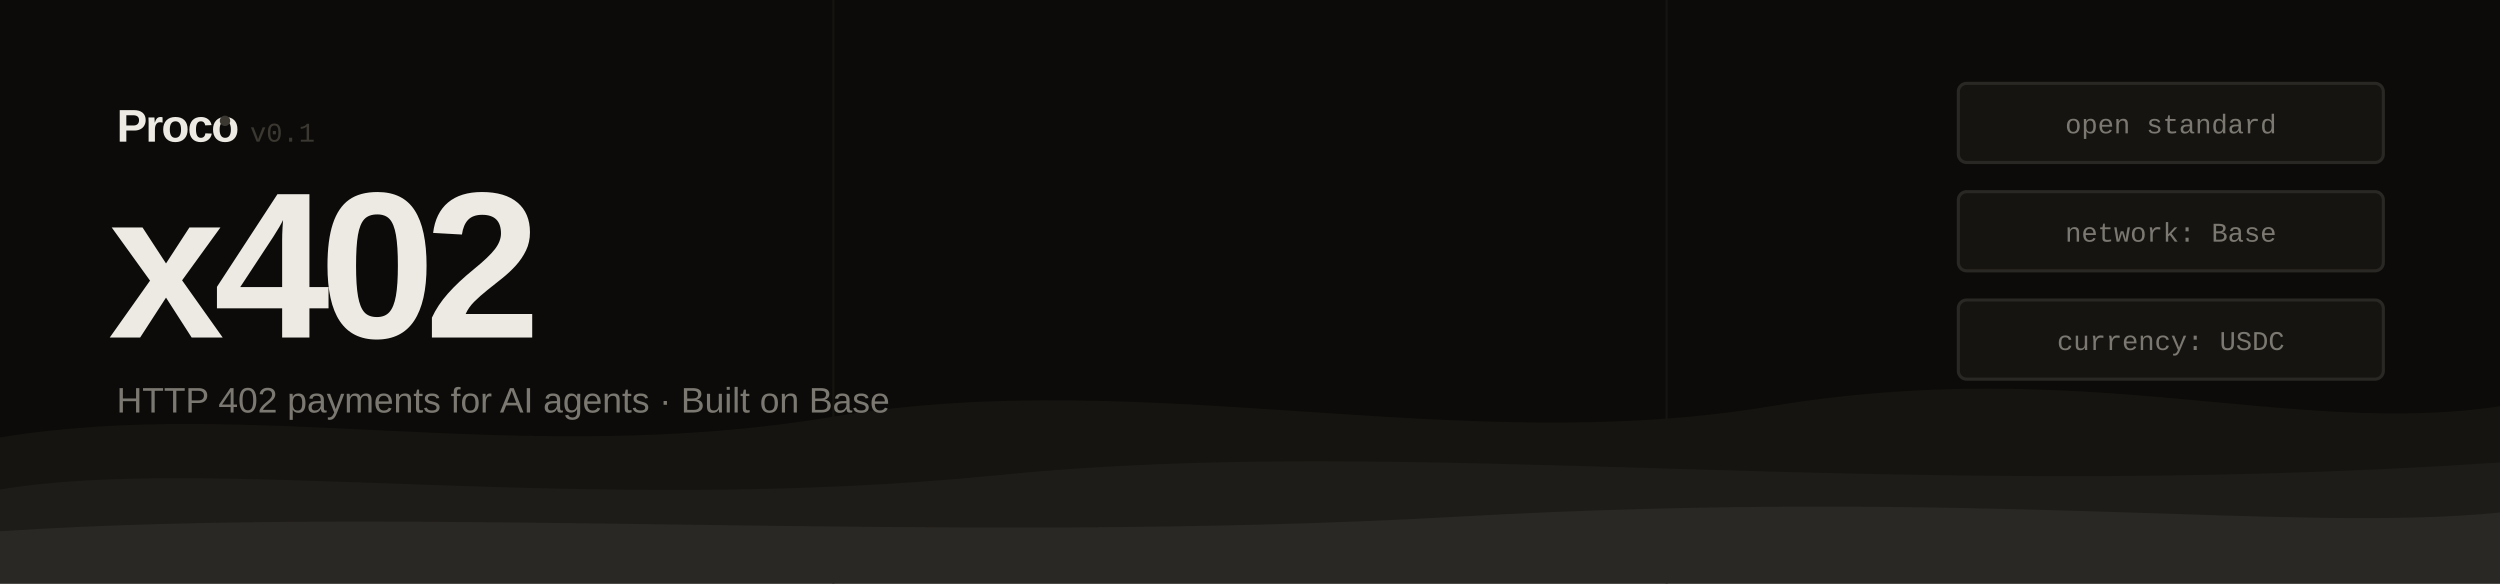
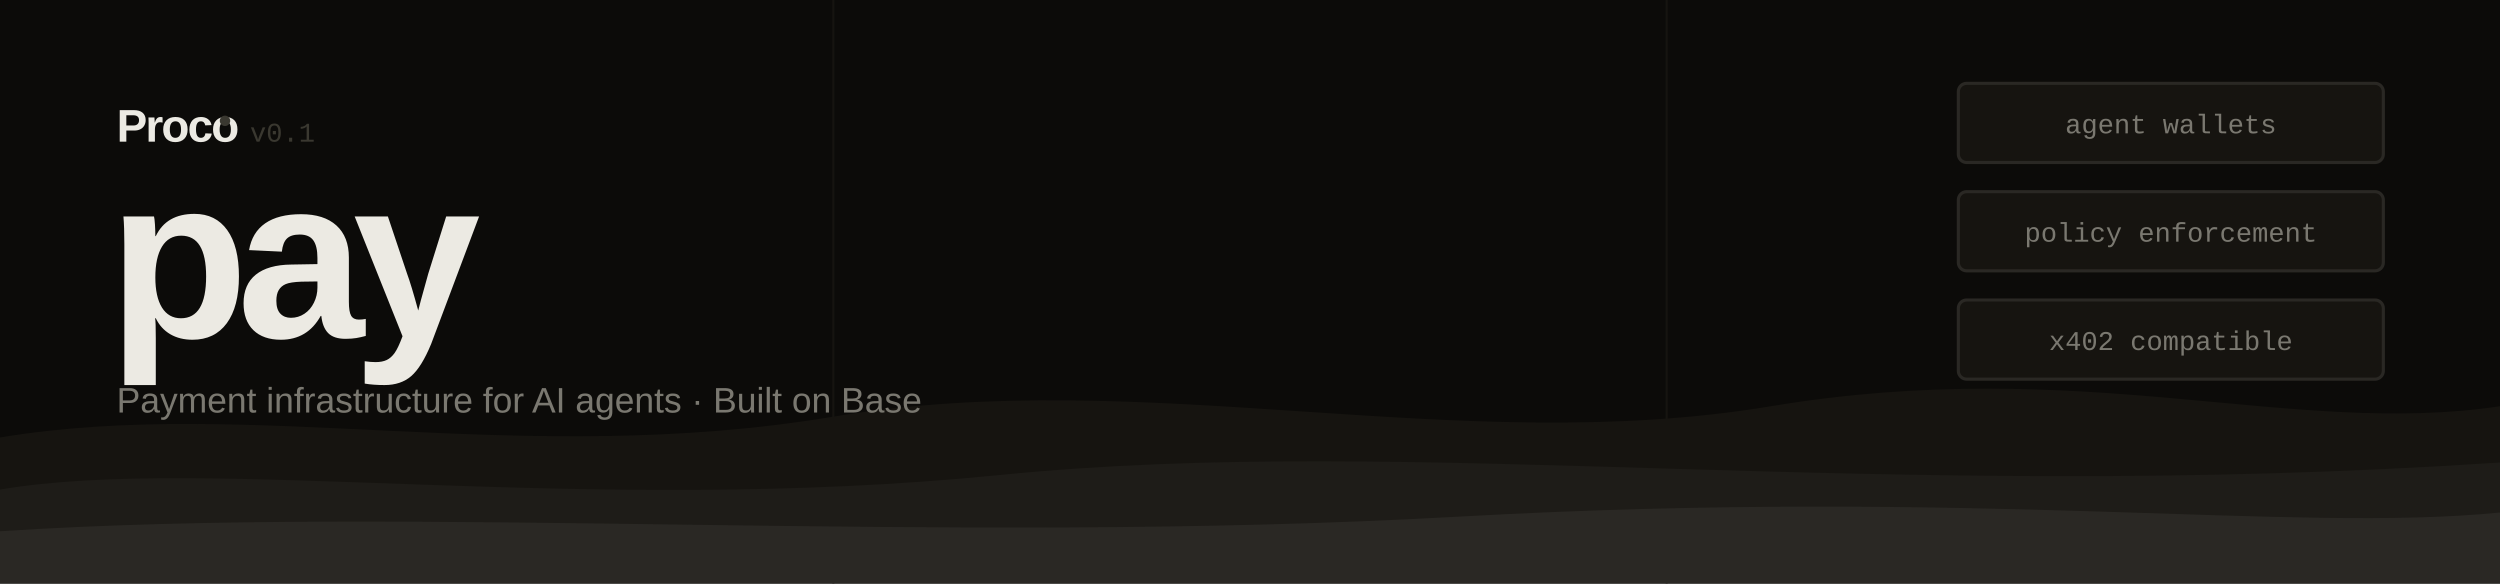
<svg xmlns="http://www.w3.org/2000/svg" viewBox="0 0 1200 280">
  <rect width="1200" height="280" fill="#0C0B09" />
  <line x1="400" y1="0" x2="400" y2="280" stroke="#161410" stroke-width="1" />
  <line x1="800" y1="0" x2="800" y2="280" stroke="#161410" stroke-width="1" />
  <path d="M0,210 C120,190 250,225 400,200 C550,175 700,220 850,195 C1000,170 1100,210 1200,195 L1200,280 L0,280 Z" fill="#161410" />
  <path d="M0,235 C100,218 280,248 480,228 C680,208 900,242 1200,222 L1200,280 L0,280 Z" fill="#1E1C18" />
  <path d="M0,255 C200,242 450,262 700,248 C950,234 1100,256 1200,246 L1200,280 L0,280 Z" fill="#2A2824" />
  <text x="56" y="68" font-family="-apple-system, BlinkMacSystemFont, 'Segoe UI', Arial, sans-serif" font-weight="900" font-size="22" fill="#ECEAE3" letter-spacing="-0.04em">Proco</text>
  <circle cx="108" cy="58" r="2.5" fill="#3A3830" />
  <text x="120" y="68" font-family="'SF Mono', 'Fira Code', 'Courier New', monospace" font-weight="500" font-size="13" fill="#3A3830">v0.1</text>
-   <text x="52" y="162" font-family="-apple-system, BlinkMacSystemFont, 'Segoe UI', Arial, sans-serif" font-weight="900" font-size="100" fill="#ECEAE3" letter-spacing="-0.05em">x402</text>
-   <text x="56" y="198" font-family="-apple-system, BlinkMacSystemFont, 'Segoe UI', Arial, sans-serif" font-weight="400" font-size="17" fill="#7A7870" letter-spacing="0">HTTP 402 payments for AI agents · Built on Base</text>
+   <text x="52" y="162" font-family="-apple-system, BlinkMacSystemFont, 'Segoe UI', Arial, sans-serif" font-weight="900" font-size="110" fill="#ECEAE3" letter-spacing="-0.05em">pay</text>
+   <text x="56" y="198" font-family="-apple-system, BlinkMacSystemFont, 'Segoe UI', Arial, sans-serif" font-weight="400" font-size="17" fill="#7A7870">Payment infrastructure for AI agents · Built on Base</text>
  <rect x="940" y="40" width="204" height="38" rx="4" fill="#161410" stroke="#2A2824" stroke-width="1.5" />
-   <text x="1042" y="64" text-anchor="middle" font-family="'SF Mono', 'Fira Code', 'Courier New', monospace" font-weight="500" font-size="13" fill="#7A7870">open standard</text>
+   <text x="1042" y="64" text-anchor="middle" font-family="'SF Mono', 'Fira Code', 'Courier New', monospace" font-weight="500" font-size="13" fill="#7A7870">agent wallets</text>
  <rect x="940" y="92" width="204" height="38" rx="4" fill="#161410" stroke="#2A2824" stroke-width="1.5" />
-   <text x="1042" y="116" text-anchor="middle" font-family="'SF Mono', 'Fira Code', 'Courier New', monospace" font-weight="500" font-size="13" fill="#7A7870">network: Base</text>
+   <text x="1042" y="116" text-anchor="middle" font-family="'SF Mono', 'Fira Code', 'Courier New', monospace" font-weight="500" font-size="13" fill="#7A7870">policy enforcement</text>
  <rect x="940" y="144" width="204" height="38" rx="4" fill="#161410" stroke="#2A2824" stroke-width="1.5" />
-   <text x="1042" y="168" text-anchor="middle" font-family="'SF Mono', 'Fira Code', 'Courier New', monospace" font-weight="500" font-size="13" fill="#7A7870">currency: USDC</text>
+   <text x="1042" y="168" text-anchor="middle" font-family="'SF Mono', 'Fira Code', 'Courier New', monospace" font-weight="500" font-size="13" fill="#7A7870">x402 compatible</text>
</svg>
